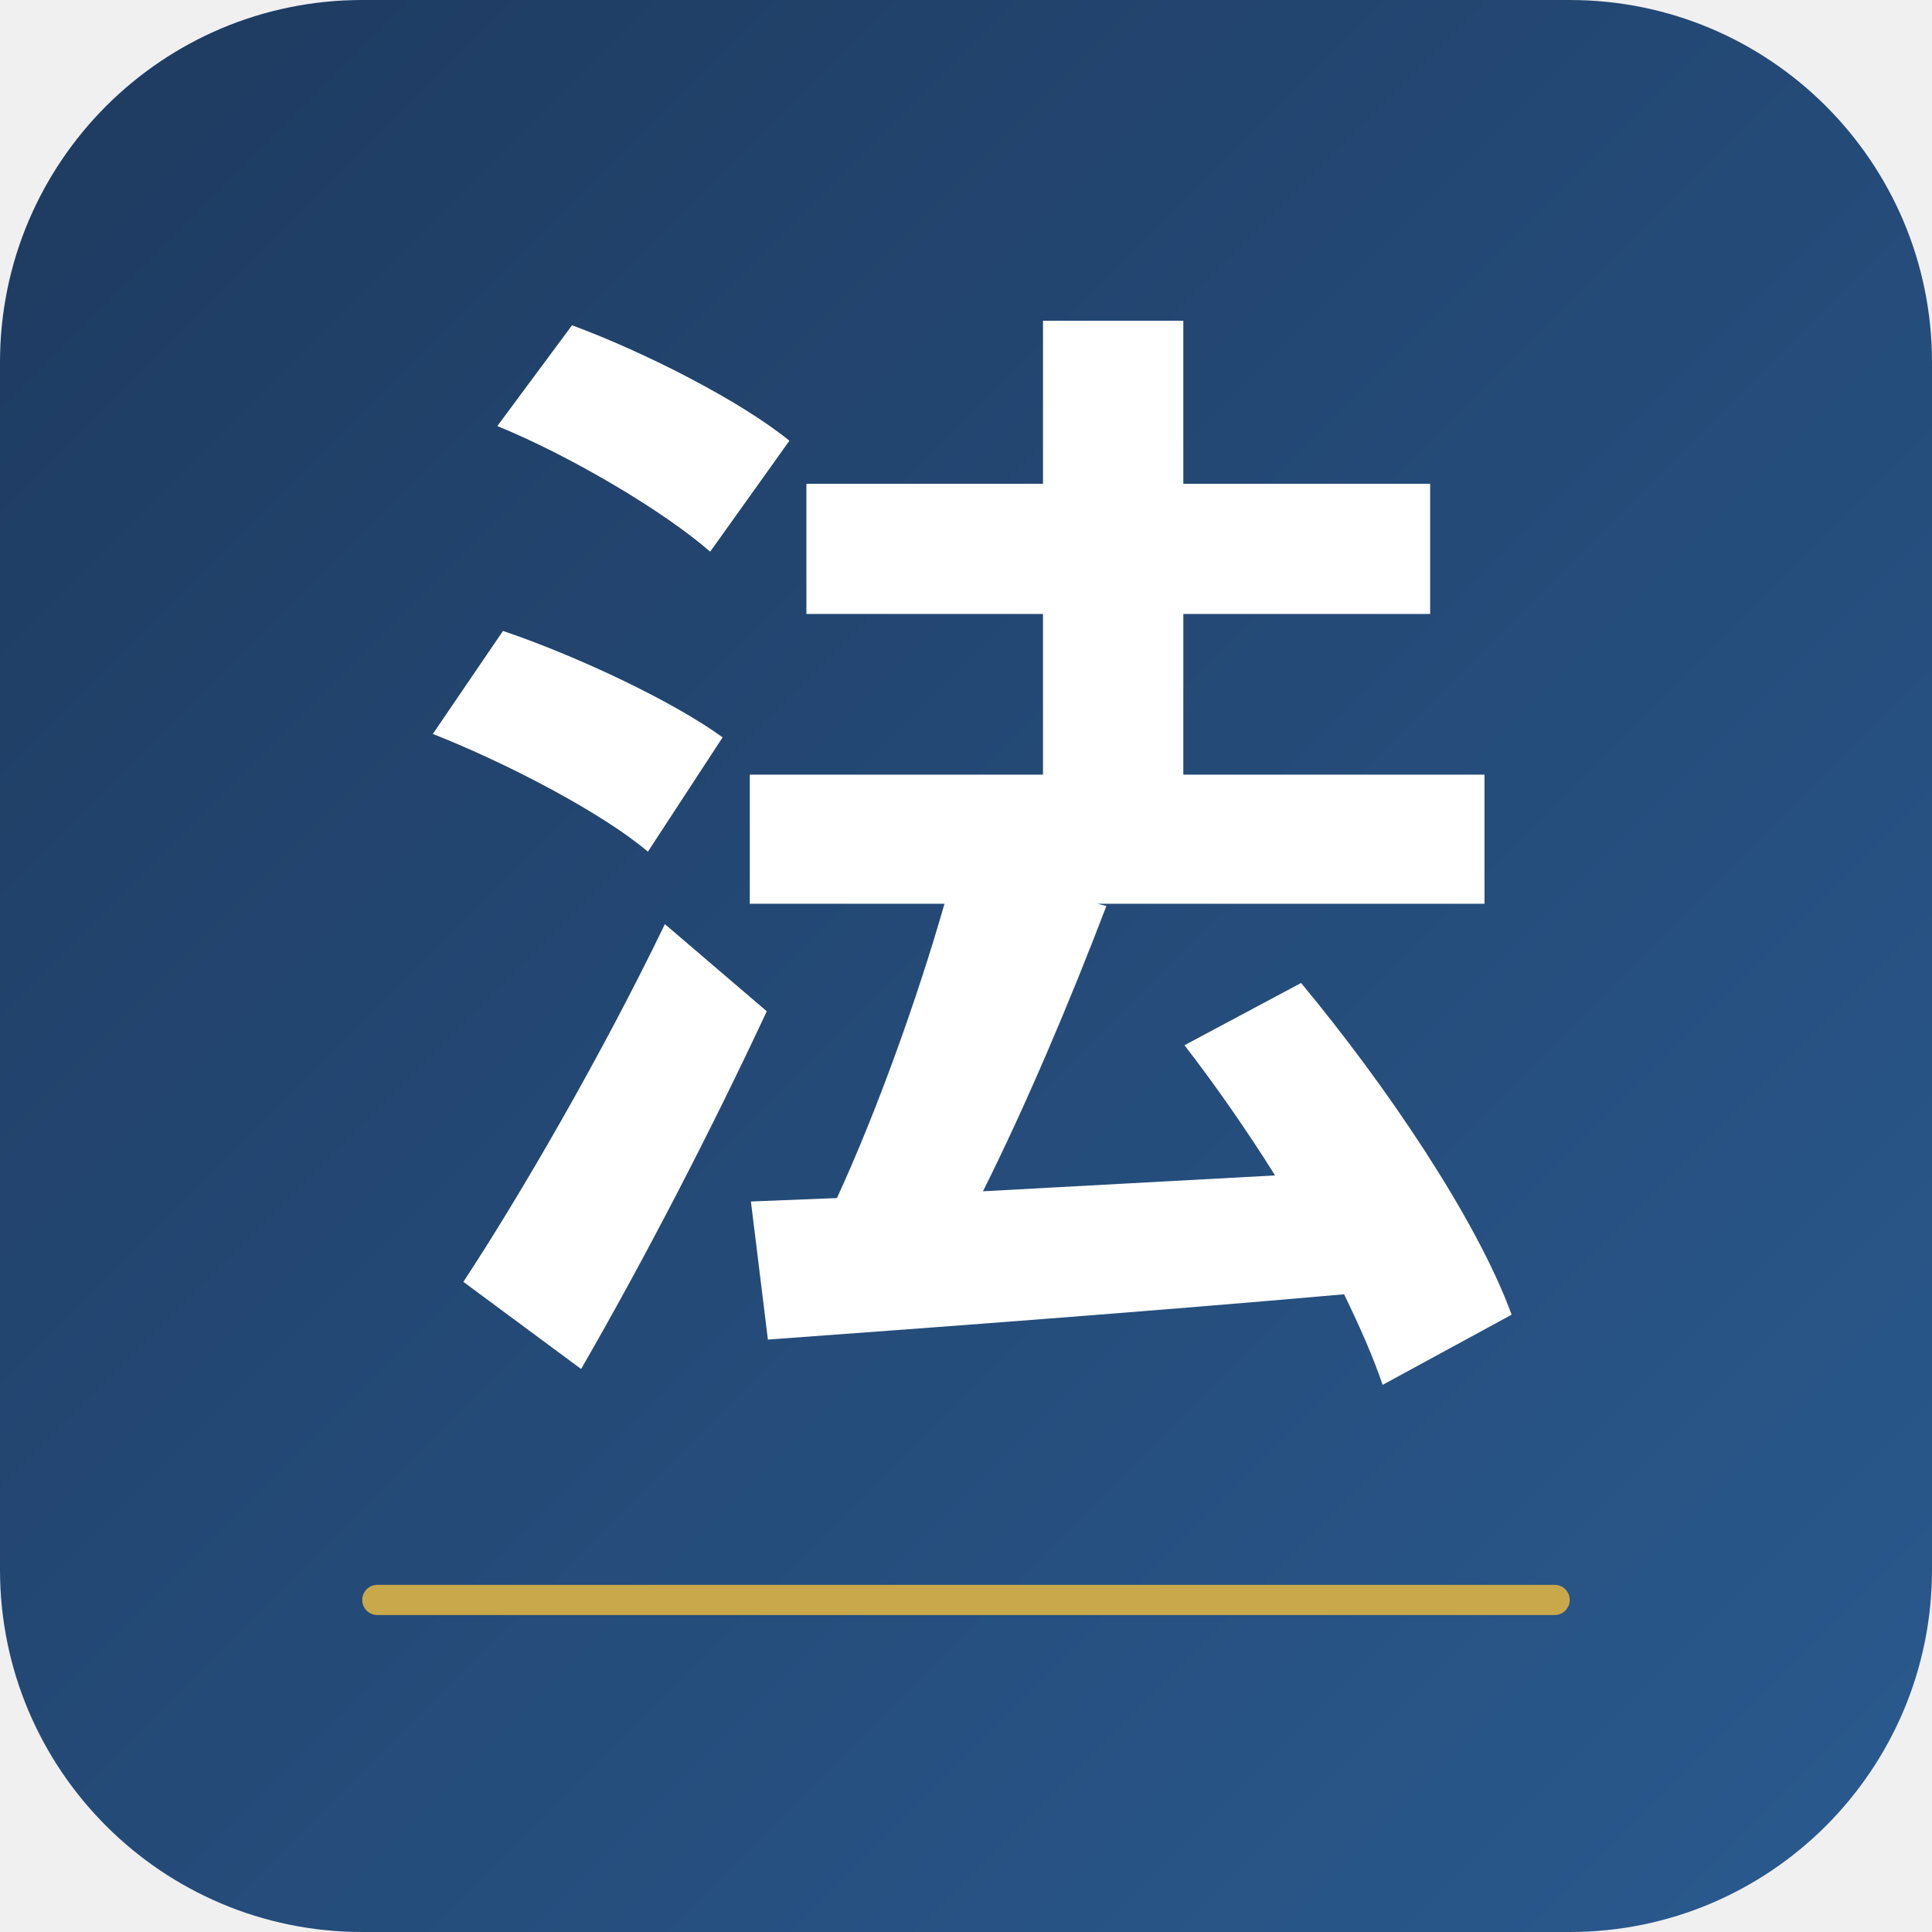
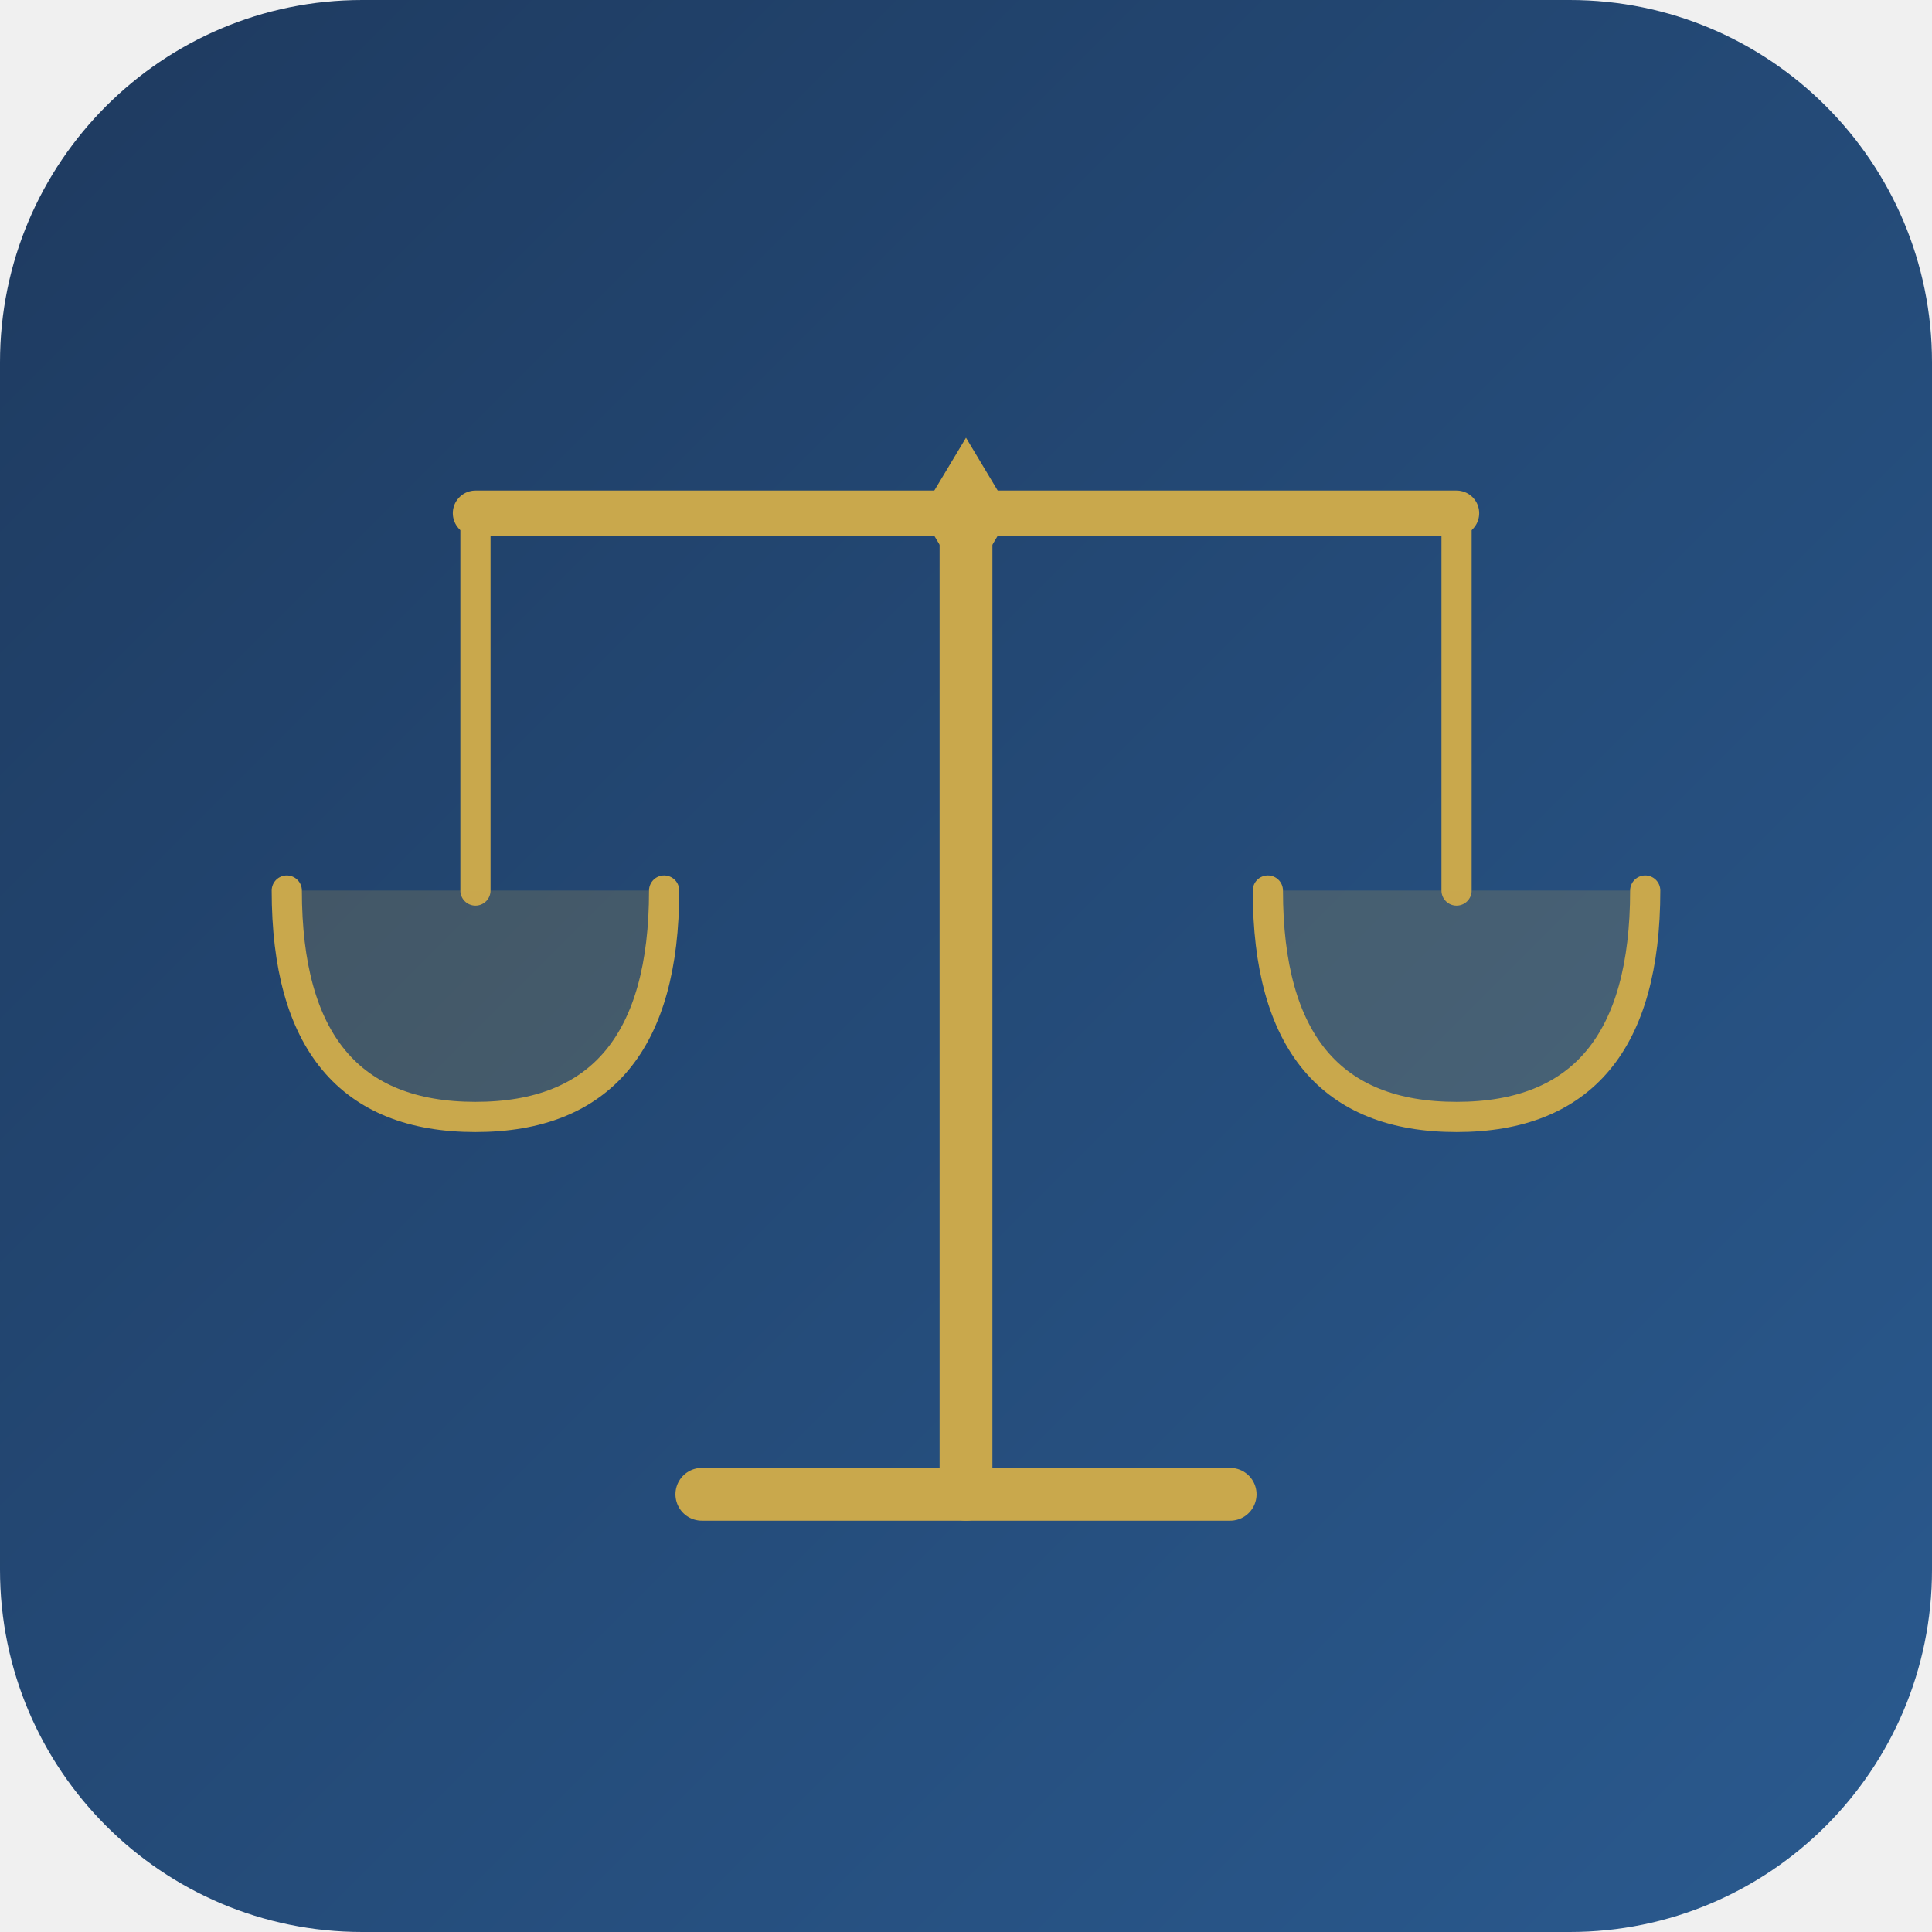
<svg xmlns="http://www.w3.org/2000/svg" width="512" height="512" viewBox="0 0 512 512">
  <defs>
    <linearGradient id="bg" x1="0%" y1="0%" x2="100%" y2="100%">
      <stop offset="0%" style="stop-color:#1e3a5f" />
      <stop offset="100%" style="stop-color:#2a5a8f" />
    </linearGradient>
  </defs>
  <rect width="512" height="512" rx="96" ry="96" fill="url(#bg)" />
-   <rect x="96" y="420" width="320" height="8" rx="4" fill="#c9a84c" />
-   <text x="256" y="340" text-anchor="middle" font-family="serif" font-weight="700" font-size="300" fill="white">法</text>
+   <g transform="translate(256, 256)" stroke="#c9a84c" fill="none" stroke-linecap="round" stroke-linejoin="round">
+     <line x1="0" y1="-120" x2="0" y2="140" stroke-width="14" />
+     <line x1="-70" y1="140" x2="70" y2="140" stroke-width="14" />
+     <line x1="-130" y1="-120" x2="130" y2="-120" stroke-width="12" />
+     <polygon points="0,-140 12,-120 0,-100 -12,-120" fill="#c9a84c" stroke="none" />
+     <line x1="-130" y1="-120" x2="-130" y2="-20" stroke-width="8" />
+     <line x1="130" y1="-120" x2="130" y2="-20" stroke-width="8" />
+     <path d="M-180,-20 Q-180,40 -130,40 Q-80,40 -80,-20" stroke-width="8" fill="#c9a84c" fill-opacity="0.2" />
+     <path d="M80,-20 Q80,40 130,40 Q180,40 180,-20" stroke-width="8" fill="#c9a84c" fill-opacity="0.2" />
+   </g>
</svg>
